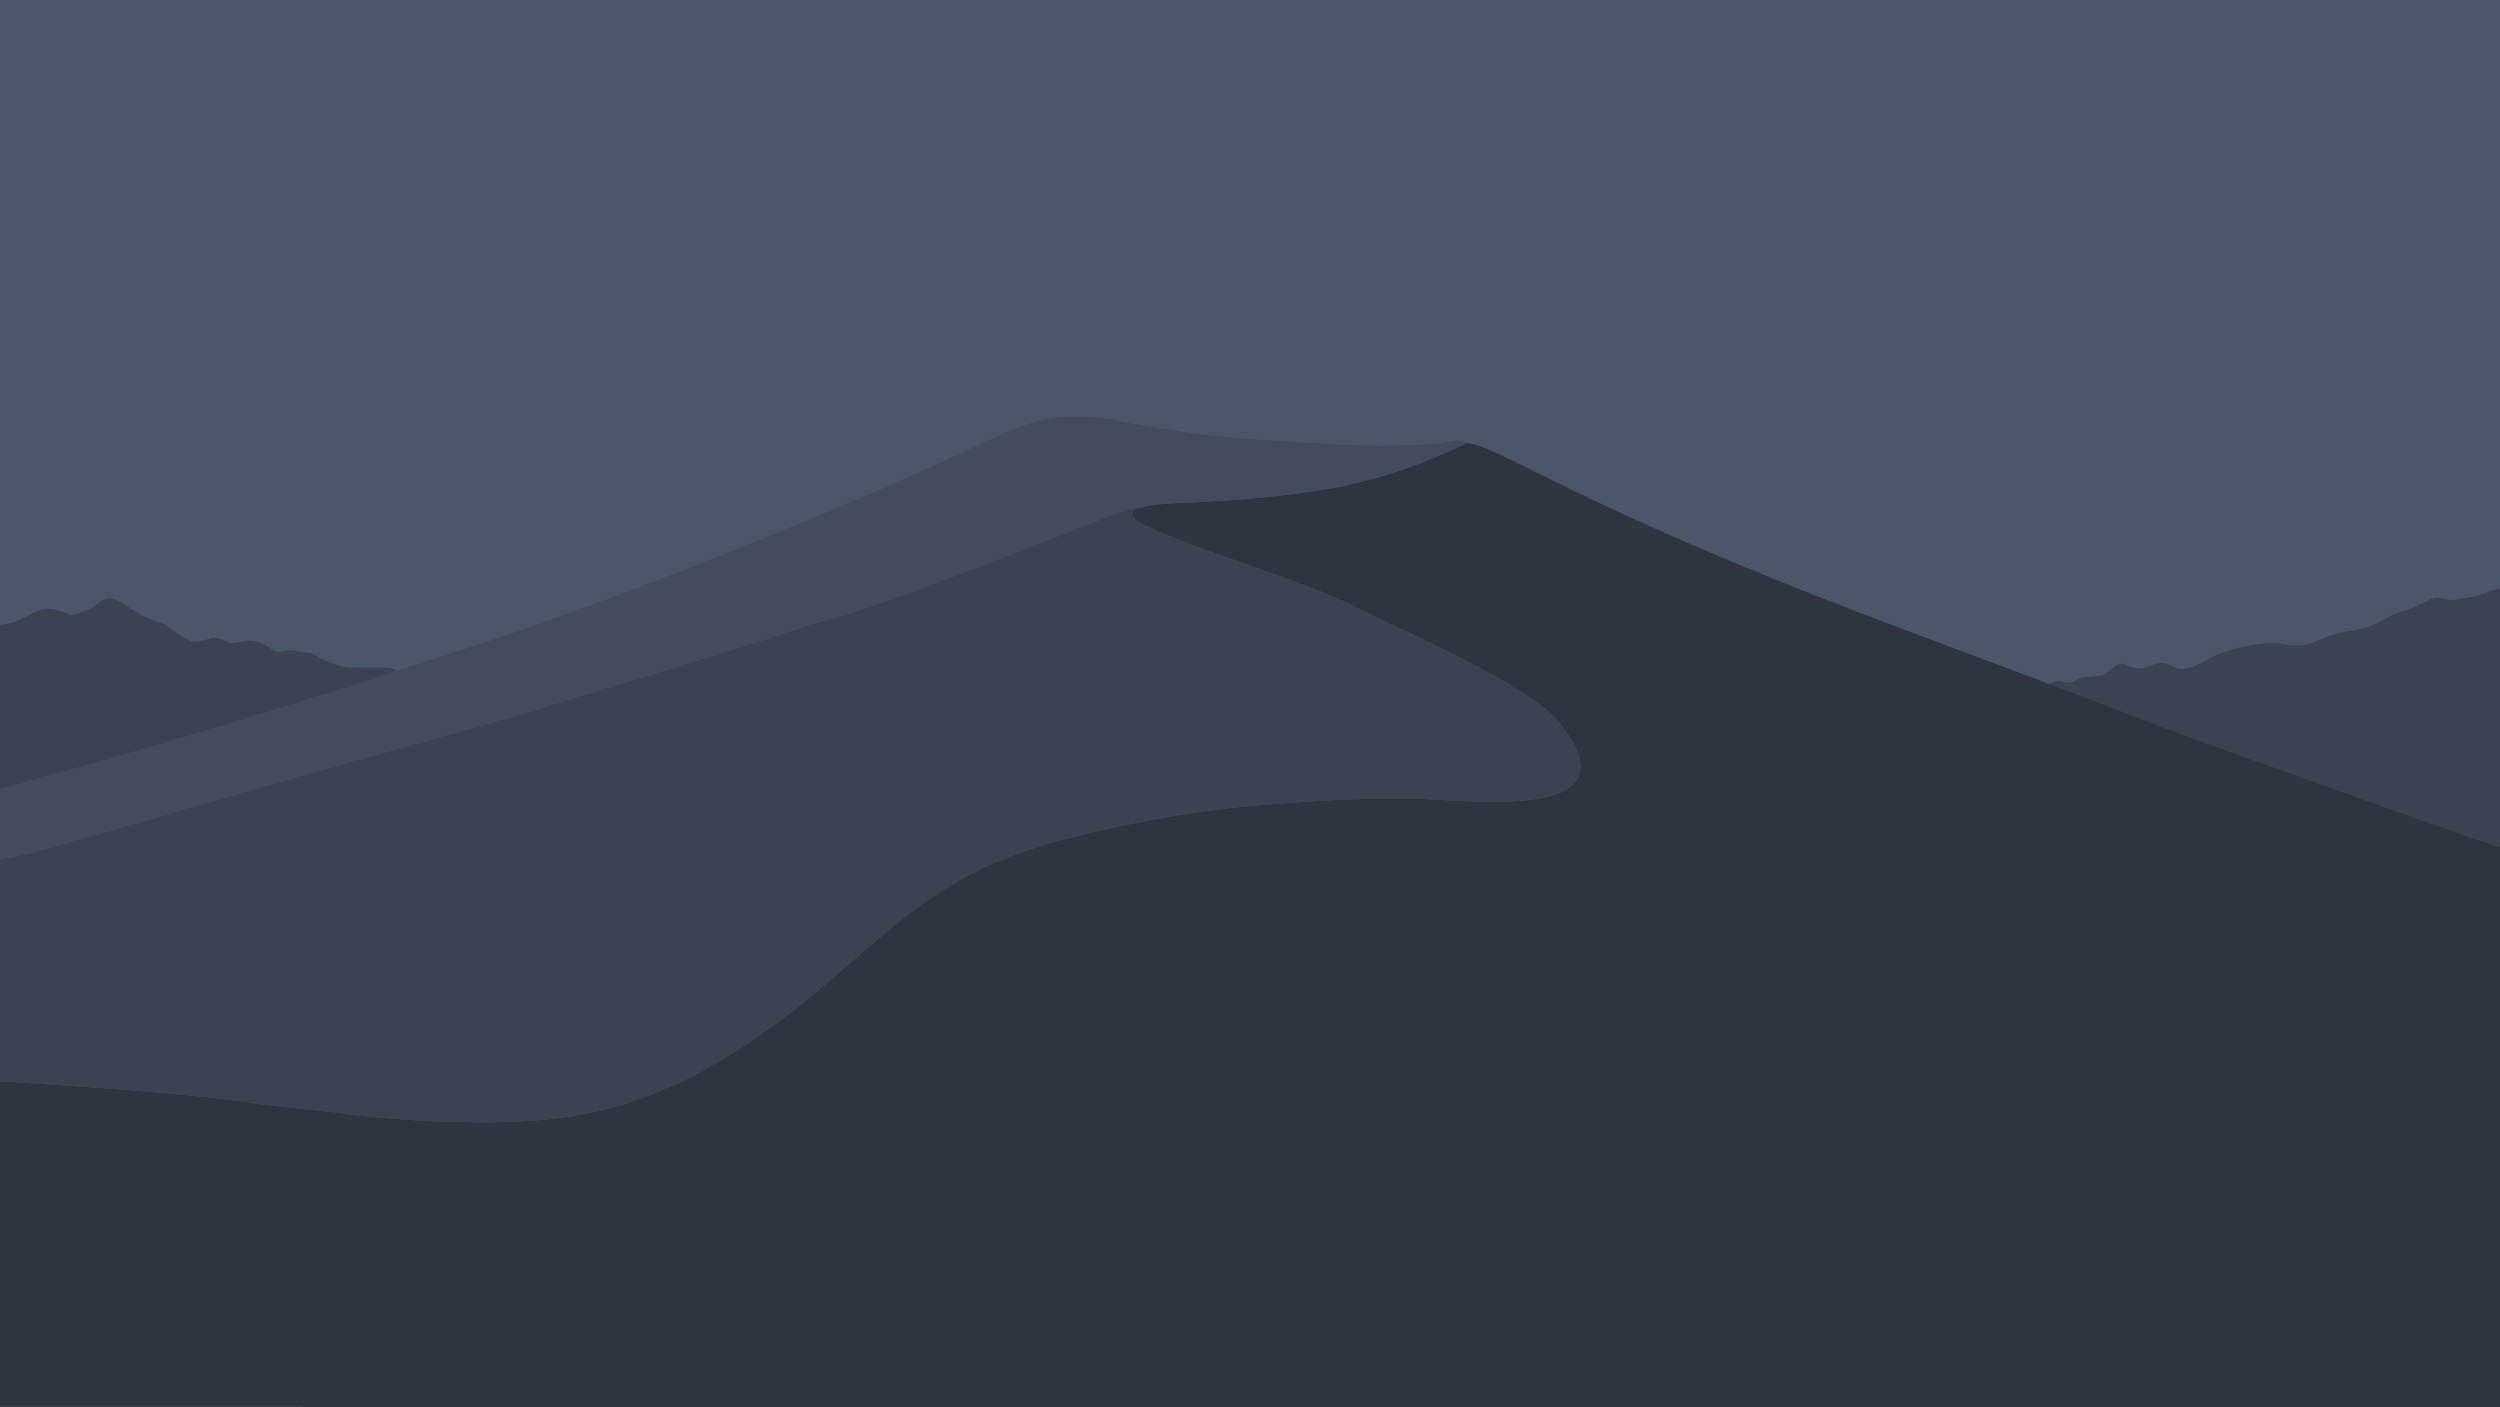
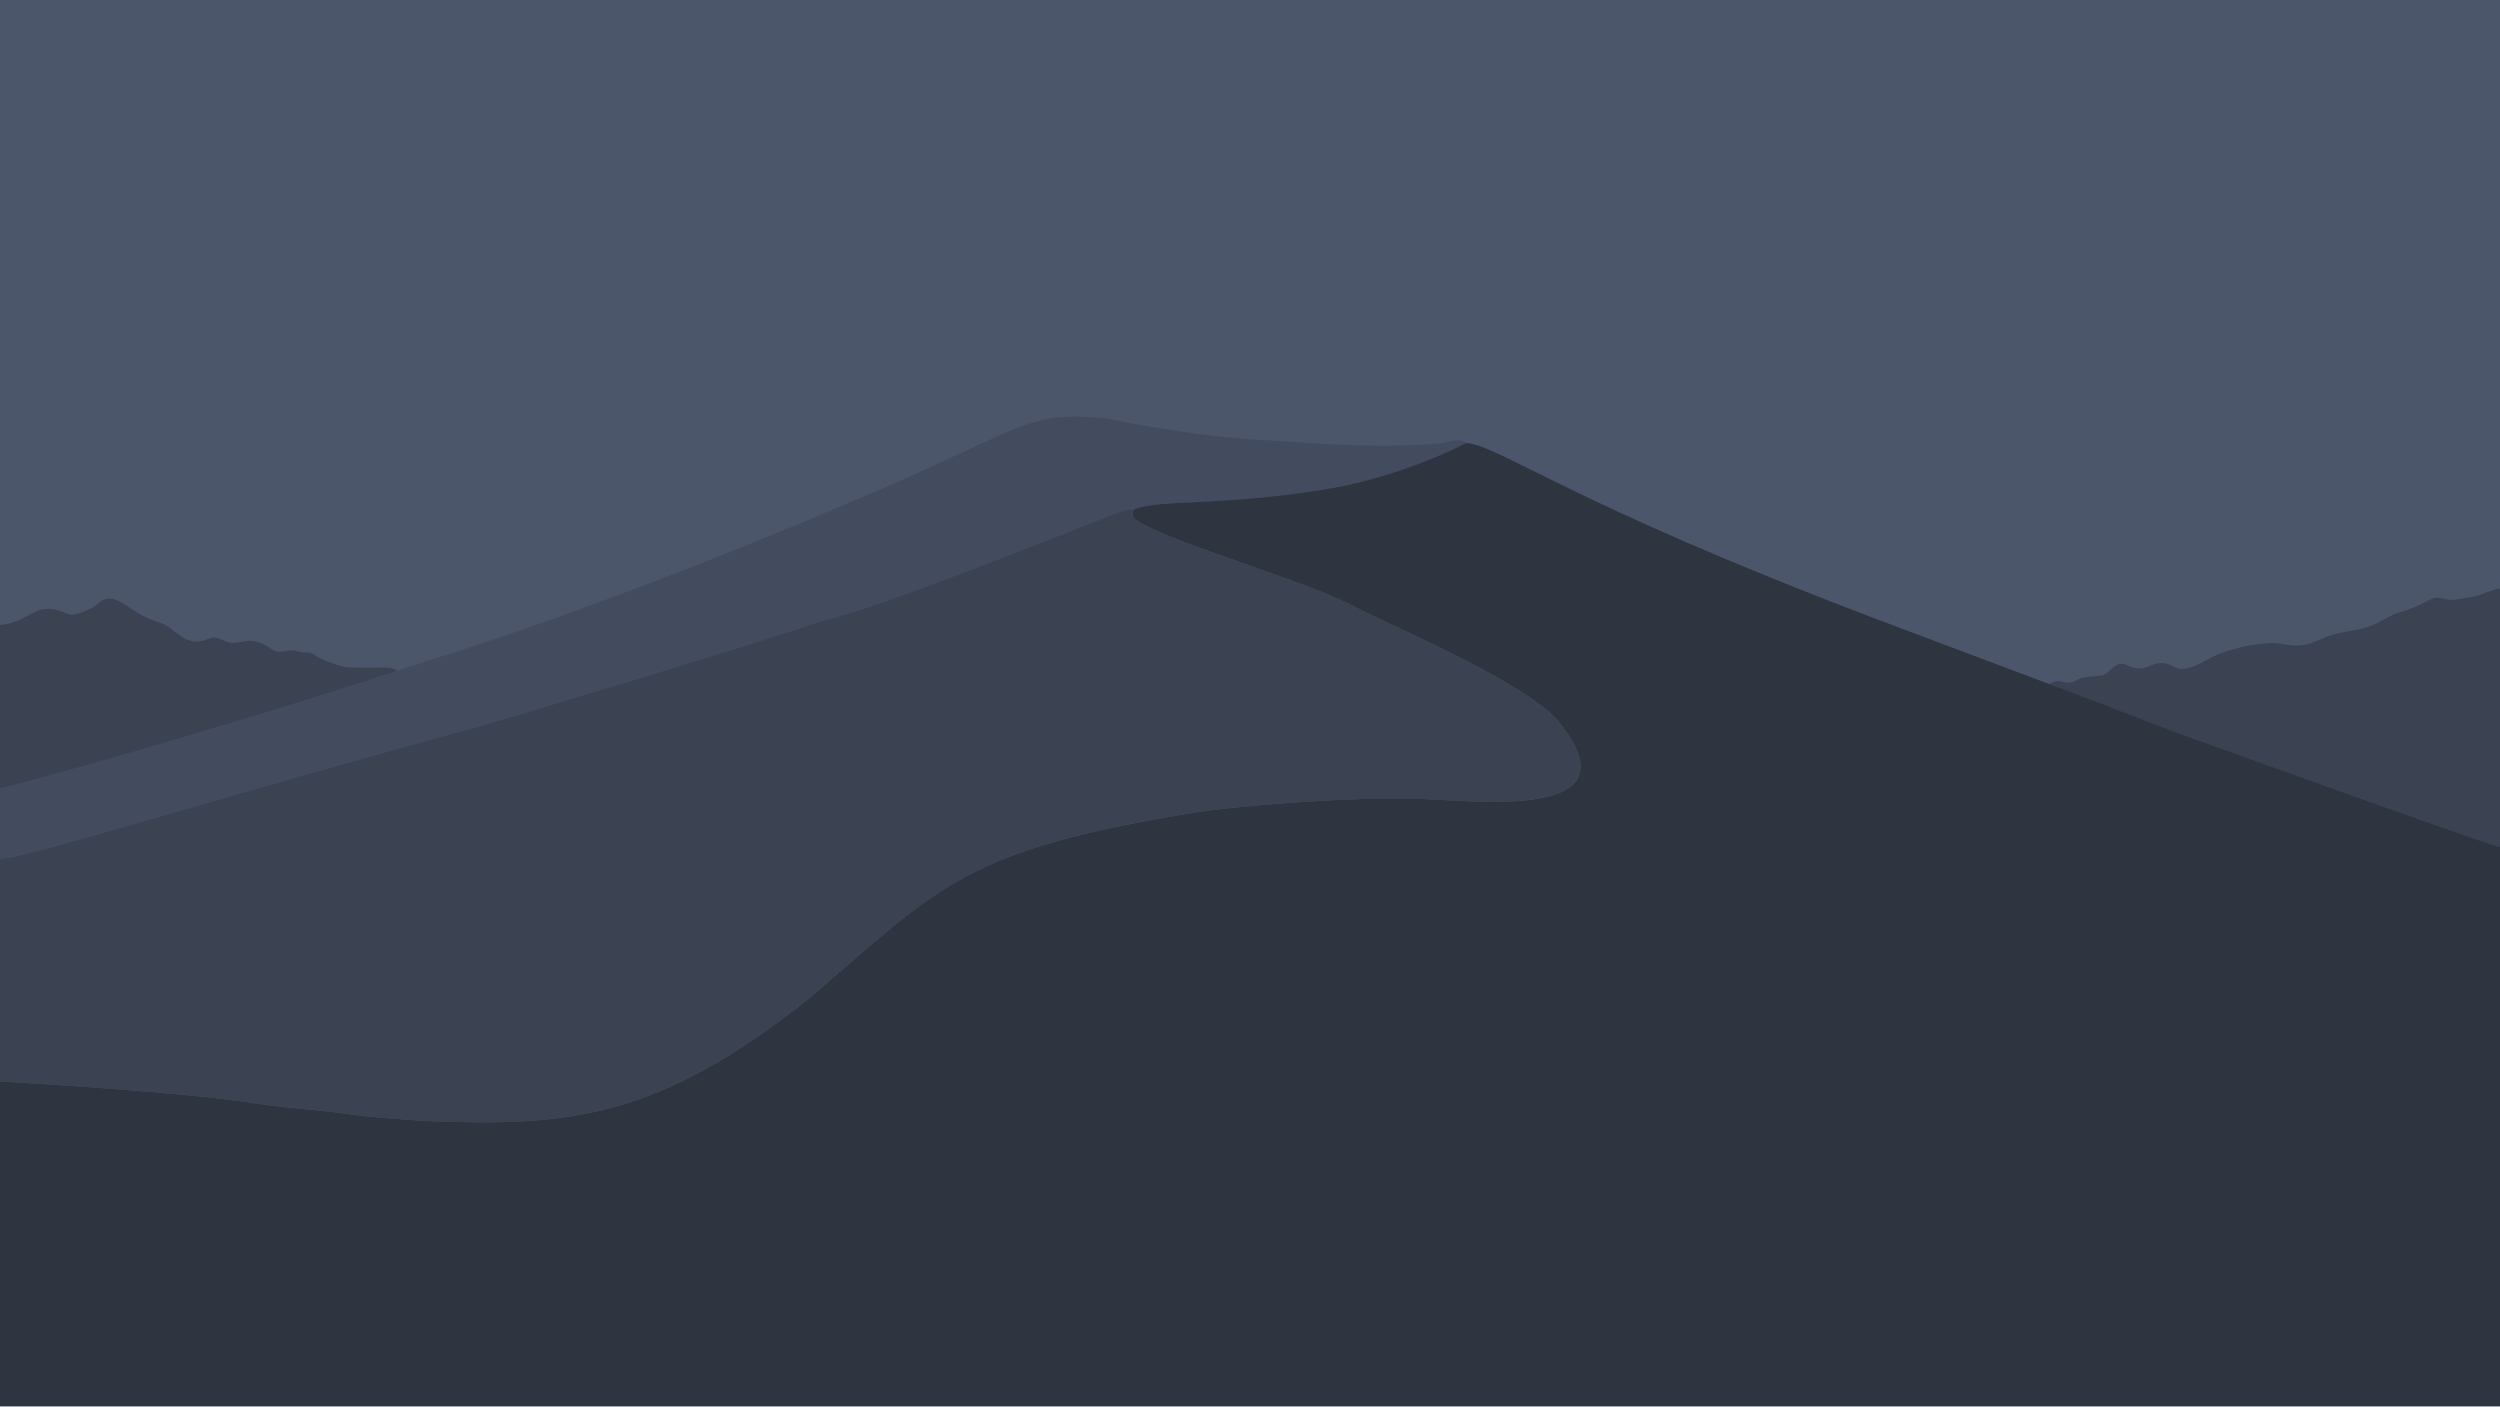
<svg xmlns="http://www.w3.org/2000/svg" width="5120" height="2880" viewBox="0 0 5120 2880" version="1.1" id="svg1">
-   <defs id="defs1">
-     <clipPath id="a">
-       <path d="m 150.97,50.8 c -9.07,0.38 -19.66,3.95 -25.85,8.6 -5.62,4.21 -10.26,10.47 -8.46,16.56 9.9,0.19 20.13,-3.47 26.07,-8.18 5.55,-4.4 9.77,-10.63 8.24,-16.99 m 3.35,24.48 c -15.27,0 -21.72,4.49 -32.31,4.49 -10.92,0 -19.23,-4.49 -32.43,-4.49 -12.98,0 -26.77,4.88 -35.51,13.21 l -0.16,0.16 A 24.3,24.3 0 0 0 46.88,102 c -0.76,4.14 -0.56,8.66 0.62,13.35 a 46,46 0 0 0 5.93,13.35 65,65 0 0 0 11.45,13.35 c 7,6.45 16.2,13.28 28.04,13.34 11.08,0.07 14.21,-4.37 29.24,-4.42 15.03,-0.05 17.87,4.47 28.94,4.4 11.35,-0.05 20.7,-7 27.67,-13.32 l 1.98,-1.83 a 70,70 0 0 0 10.12,-11.51 l 0.87,-1.18 c -9.96,-2.32 -17.03,-6.85 -20.85,-12.18 -3,-4.18 -4,-8.86 -2.81,-13.35 1.31,-4.98 5.3,-9.73 12.2,-13.35 a 45,45 0 0 1 6.52,-2.76 C 178.08,79.17 165.85,75.28 154.32,75.28" id="path1" />
-     </clipPath>
-   </defs>
-   <rect width="5120" height="2880" x="0" y="0" id="rect1" style="fill:#4c566a;fill-opacity:1" />
-   <g id="g1" transform="translate(0,118.9208)">
-     <path d="m 5120,1086.249 v 529.764 c -42.602,-11.095 -659.927,-233.816 -666.634,-236.39 -235.995,-90.665 -240.848,-81.944 -255.826,-97.942 22.44,-13.839 32.101,3.973 50.398,-5.433 22.04,-11.33 23.045,-7.367 54.636,-11.57 20.161,-2.679 28.792,-34.255 54.041,-21.206 39.028,20.171 49.093,-12.105 81.364,-2.874 21.735,6.217 25.214,24.634 84.587,-9.756 39.912,-23.115 119.782,-37.613 150.513,-31.136 62.028,13.074 71.133,-15.218 129.423,-24.409 76.116,-12.01 70.828,-27.843 114.494,-40.947 60.673,-18.217 57.844,-33.92 85.462,-27.633 24.854,5.657 24.829,1.989 49.938,-1.464 35.024,-4.813 32.865,-12.1 67.605,-19.007 z" style="clip-rule:evenodd;fill:#3b4252;fill-opacity:1;fill-rule:evenodd;stroke-width:4.998;stroke-linejoin:round;stroke-miterlimit:2" id="path1-0" />
-     <path d="m -1.375,1497.164 0.548,-335.765 C 67.818,1153.967 71.161,1106.69 140.535,1139.326 c 3.359,1.579 8.761,4.118 44.885,-11.645 18.597,-8.116 27.373,-36.354 68.14,-9.786 41.846,27.278 41.761,27.158 80.254,40.652 20.211,7.087 44.47,44.455 80.359,35.184 20.071,-5.183 20.986,-12.285 46.709,0.095 29.727,14.304 43.865,-17.817 92.119,14.584 26.578,17.852 31.251,-3.194 61.498,7.816 9.106,3.314 17.512,-3.488 31.921,7.612 10.62,8.181 52.981,23.919 68.015,24.214 82.723,1.644 84.278,-3.174 99.266,7.002 C 693.959,1296.491 239.126,1435.914 2.281,1496.067 Z" style="clip-rule:evenodd;fill:#3b4252;fill-opacity:1;fill-rule:evenodd;stroke-width:4.998;stroke-linejoin:round;stroke-miterlimit:2" id="path2" />
-     <path d="m 5120,1616.014 0.914,1146.74 c -1703.459,0.405 -3416.773,-0.276 -5121.921,-0.276 -1.044,-219.132 -1.831,-446.899 -1.831,-667.044 42.071,3.164 380.877,21.486 532.204,46.395 23.465,3.863 133.311,14.809 144.921,15.963 47.284,4.713 46.414,9.601 199.986,19.151 287.172,11.135 473.15,-2.619 786.485,-254.372 263.538,-225.15 310.317,-300.296 787.73,-377.652 71.743,-11.625 296.643,-31.791 449.99,-28.137 113.959,2.714 462.804,49.588 292.745,-158.754 -66.575,-81.564 -377.552,-211.071 -426.545,-239.004 -10.885,-6.207 128.248,66.46 0,0 -105.263,-54.551 -439.575,-148.399 -445.157,-182.919 -1.184,-7.322 2.804,-10.92 2.994,-11.665 0.63,-2.439 -0.635,2.479 0,0 51.667,-21.32 165.666,-5.683 385.748,-40.222 151.912,-23.844 272.969,-84.887 295.144,-96.067 72.628,8.446 211.071,121.766 830.026,357.176 126.909,48.269 383.939,143.631 619.934,234.296 6.707,2.574 624.032,225.295 666.634,236.39 z" style="clip-rule:evenodd;fill:#2e3440;fill-opacity:1;fill-rule:evenodd;stroke-width:4.998;stroke-linejoin:round;stroke-miterlimit:2" id="path3" />
-     <path d="m 874.273,2176.944 c -153.572,-9.551 -152.702,-14.439 -199.986,-19.151 -11.61,-1.155 -121.456,-12.1 -144.921,-15.963 -151.328,-24.909 -488.488,-43.231 -530.559,-46.395 l 0.548,-455.661 c 2.814,-0.14 8.203,-1.185 11.021,-1.325 50.338,-2.529 477.028,-135.485 983.737,-273.188 5.957,-1.619 483.795,-144.131 690.393,-212.425 41.841,-13.829 59.464,-7.322 504.061,-182.204 99.571,-39.163 117.933,-48.728 133.945,-46.19 -0.19,0.745 -4.178,4.343 -2.994,11.665 5.582,34.52 339.894,128.368 445.157,182.918 4.038,2.304 9.856,5.293 17.167,8.891 62.317,32.261 33.89,17.322 7.846,3.823 89.46,43.141 342.283,153.702 401.531,226.289 170.059,208.342 -178.786,161.468 -292.745,158.754 -153.347,-3.653 -378.247,16.513 -449.99,28.137 -477.413,77.356 -524.192,152.502 -787.73,377.652 -313.336,251.753 -499.313,265.507 -786.485,254.372 z M 2789.691,1131.739 c -2.774,-1.339 -5.398,-2.619 -7.846,-3.823 -5.098,-2.639 -10.805,-5.593 -17.167,-8.891 -3.743,-2.134 10.255,5.058 25.014,12.714 z" style="clip-rule:evenodd;fill:#3b4252;fill-opacity:1;fill-rule:evenodd;stroke-width:4.998;stroke-linejoin:round;stroke-miterlimit:2" id="path4" />
-     <path d="m -0.827,1639.774 0,-143.524 C 236.018,1436.097 693.959,1296.491 813.7,1255.054 c 29.217,-14.239 327.939,-90.005 949.863,-354.692 341.543,-145.365 338.014,-179.86 504.955,-161.928 1.349,0.145 179.055,38.703 335.006,44.57 36.344,1.369 199.671,18.762 344.717,6.132 7.877,-0.685 17.722,-3.703 24.804,-4.978 23.564,-4.243 27.783,3.304 30.361,3.993 -22.175,11.18 -143.231,72.223 -295.144,96.067 -220.082,34.54 -334.081,18.902 -385.748,40.222 -16.013,-2.539 -34.375,7.027 -133.945,46.19 -444.597,174.882 -462.219,168.375 -504.061,182.204 -206.598,68.295 -684.436,210.806 -690.393,212.425 -506.71,137.704 -933.4,270.66 -983.737,273.188 -2.819,0.14 -8.391,1.185 -11.204,1.325 z" style="clip-rule:evenodd;fill:#434c5e;fill-opacity:1;fill-rule:evenodd;stroke-width:4.998;stroke-linejoin:round;stroke-miterlimit:2" id="path5" />
-   </g>
+   <defs id="defs1" />
+   <rect id="rect1" width="5120" height="2880" x="0" y="0" style="fill:#4c566a;fill-opacity:1" />
+   <path id="path1-0" style="clip-rule:evenodd;fill:#3b4252;fill-opacity:1;fill-rule:evenodd;stroke-width:4.998;stroke-linejoin:round;stroke-miterlimit:2" d="M 5120 1205.17 C 5085.261 1212.077 5087.419 1219.363 5052.395 1224.176 C 5027.286 1227.629 5027.311 1231.298 5002.457 1225.641 C 4974.839 1219.353 4977.667 1235.056 4916.994 1253.273 C 4873.328 1266.378 4878.618 1282.211 4802.502 1294.221 C 4744.213 1303.412 4735.106 1331.703 4673.078 1318.629 C 4642.347 1312.152 4562.479 1326.651 4522.566 1349.766 C 4463.193 1384.155 4459.714 1365.739 4437.979 1359.522 C 4405.708 1350.291 4395.643 1382.565 4356.615 1362.395 C 4331.367 1349.345 4322.735 1380.923 4302.574 1383.602 C 4270.983 1387.805 4269.978 1383.84 4247.938 1395.17 C 4229.641 1404.576 4219.981 1386.765 4197.541 1400.603 C 4212.519 1416.601 4217.372 1407.88 4453.367 1498.545 C 4460.074 1501.119 5077.399 1723.839 5120 1734.934 L 5120 1205.17 z M 223.438 1225.678 C 206.349 1225.931 198.205 1241.022 185.42 1246.602 C 149.296 1262.365 143.894 1259.825 140.535 1258.246 C 71.441 1225.742 67.846 1272.509 0 1280.228 L 0 1615.672 L 2.281 1614.988 C 239.126 1554.835 693.959 1415.411 813.701 1373.975 C 798.713 1363.799 797.157 1368.617 714.434 1366.973 C 699.4 1366.678 657.04 1350.941 646.42 1342.76 C 632.011 1331.66 623.604 1338.46 614.498 1335.147 C 584.251 1324.136 579.58 1345.182 553.002 1327.33 C 504.748 1294.929 490.61 1327.052 460.883 1312.748 C 435.159 1300.368 434.245 1307.469 414.174 1312.652 C 378.285 1321.923 354.025 1284.556 333.814 1277.469 C 295.322 1263.975 295.405 1264.094 253.559 1236.816 C 240.819 1228.514 231.205 1225.563 223.438 1225.678 z " />
+   <path id="path5" style="clip-rule:evenodd;fill:#434c5e;fill-opacity:1;fill-rule:evenodd;stroke-width:4.998;stroke-linejoin:round;stroke-miterlimit:2" d="M 2212.898 853.201 C 2097.067 849.778 2062.413 892.088 1763.562 1019.283 C 1141.639 1283.97 842.918 1359.736 813.701 1373.975 C 694.099 1415.363 237.082 1554.693 0 1614.961 L 0 1758.637 C 2.972 1758.374 7.813 1757.496 10.377 1757.369 C 60.715 1754.84 487.406 1621.885 994.115 1484.182 C 1000.073 1482.562 1477.91 1340.051 1684.508 1271.756 C 1726.349 1257.927 1743.971 1264.433 2188.568 1089.551 C 2288.139 1050.388 2306.501 1040.822 2322.514 1043.361 C 2374.181 1022.041 2488.18 1037.68 2708.262 1003.141 C 2860.174 979.296 2981.231 918.252 3003.406 907.072 C 3000.827 906.382 2996.609 898.837 2973.045 903.08 C 2965.963 904.354 2956.117 907.372 2948.24 908.057 C 2803.195 920.686 2639.867 903.295 2603.523 901.926 C 2447.573 896.058 2269.867 857.5 2268.518 857.355 C 2247.65 855.114 2229.446 853.69 2212.898 853.201 z " />
+   <path id="path3" style="clip-rule:evenodd;fill:#2e3440;fill-opacity:1;fill-rule:evenodd;stroke-width:4.998;stroke-linejoin:round;stroke-miterlimit:2" d="M 3003.406 907.072 C 2981.231 918.252 2860.174 979.296 2708.262 1003.141 C 2488.183 1037.68 2374.184 1022.042 2322.516 1043.361 C 2322.356 1043.981 2322.194 1044.613 2322.514 1043.363 C 2322.322 1044.109 2318.335 1047.707 2319.519 1055.027 C 2325.102 1089.547 2659.414 1183.395 2764.678 1237.945 C 2760.936 1235.811 2774.923 1242.998 2789.682 1250.65 C 2879.128 1293.789 3131.97 1404.358 3191.223 1476.949 C 3361.282 1685.292 3012.438 1638.417 2898.479 1635.703 C 2745.132 1632.05 2520.231 1652.217 2448.488 1663.842 C 1971.076 1741.197 1924.295 1816.342 1660.758 2041.492 C 1347.422 2293.245 1161.446 2307 874.273 2295.865 C 720.702 2286.314 721.571 2281.426 674.287 2276.713 C 662.677 2275.558 552.832 2264.613 529.367 2260.75 C 381.03 2236.333 52.549 2218.246 0 2214.561 L 0 2880 L 5120 2880 L 5120 1734.934 C 5077.399 1723.839 4460.074 1501.119 4453.367 1498.545 C 4217.372 1407.88 3960.34 1312.516 3833.432 1264.248 C 3214.477 1028.838 3076.034 915.519 3003.406 907.072 z M 2789.682 1250.65 C 2786.9 1249.309 2784.275 1248.032 2781.82 1246.824 C 2844.175 1279.106 2815.727 1264.155 2789.682 1250.65 z M 2322.516 1043.361 C 2322.672 1042.752 2322.826 1042.152 2322.514 1043.361 L 2322.516 1043.361 z " />
+   <path id="path4" style="clip-rule:evenodd;fill:#3b4252;fill-opacity:1;fill-rule:evenodd;stroke-width:4.998;stroke-linejoin:round;stroke-miterlimit:2" d="M 2316.246 1043.012 C 2300.643 1043.677 2275.693 1055.283 2188.568 1089.551 C 1743.971 1264.433 1726.349 1257.927 1684.508 1271.756 C 1477.91 1340.051 1000.073 1482.562 994.115 1484.182 C 487.406 1621.885 60.715 1754.84 10.377 1757.369 C 7.761 1757.499 2.93 1758.409 0 1758.65 L 0 2214.443 C 46.862 2217.845 379.385 2236.063 529.367 2260.75 C 552.832 2264.613 662.677 2275.558 674.287 2276.713 C 721.571 2281.426 720.702 2286.314 874.273 2295.865 C 1161.446 2307 1347.422 2293.245 1660.758 2041.492 C 1924.295 1816.342 1971.076 1741.197 2448.488 1663.842 C 2520.231 1652.217 2745.132 1632.05 2898.479 1635.703 C 3012.438 1638.417 3361.282 1685.292 3191.223 1476.949 C 3131.974 1404.361 2879.152 1293.801 2789.691 1250.66 C 2815.735 1264.159 2844.163 1279.097 2781.846 1246.836 C 2784.295 1248.04 2786.918 1249.321 2789.691 1250.66 C 2774.933 1243.004 2760.934 1235.811 2764.678 1237.945 C 2659.414 1183.395 2325.102 1089.547 2319.519 1055.027 C 2318.335 1047.706 2322.324 1044.106 2322.514 1043.361 C 2320.512 1043.044 2318.475 1042.917 2316.246 1043.012 z " />
</svg>
